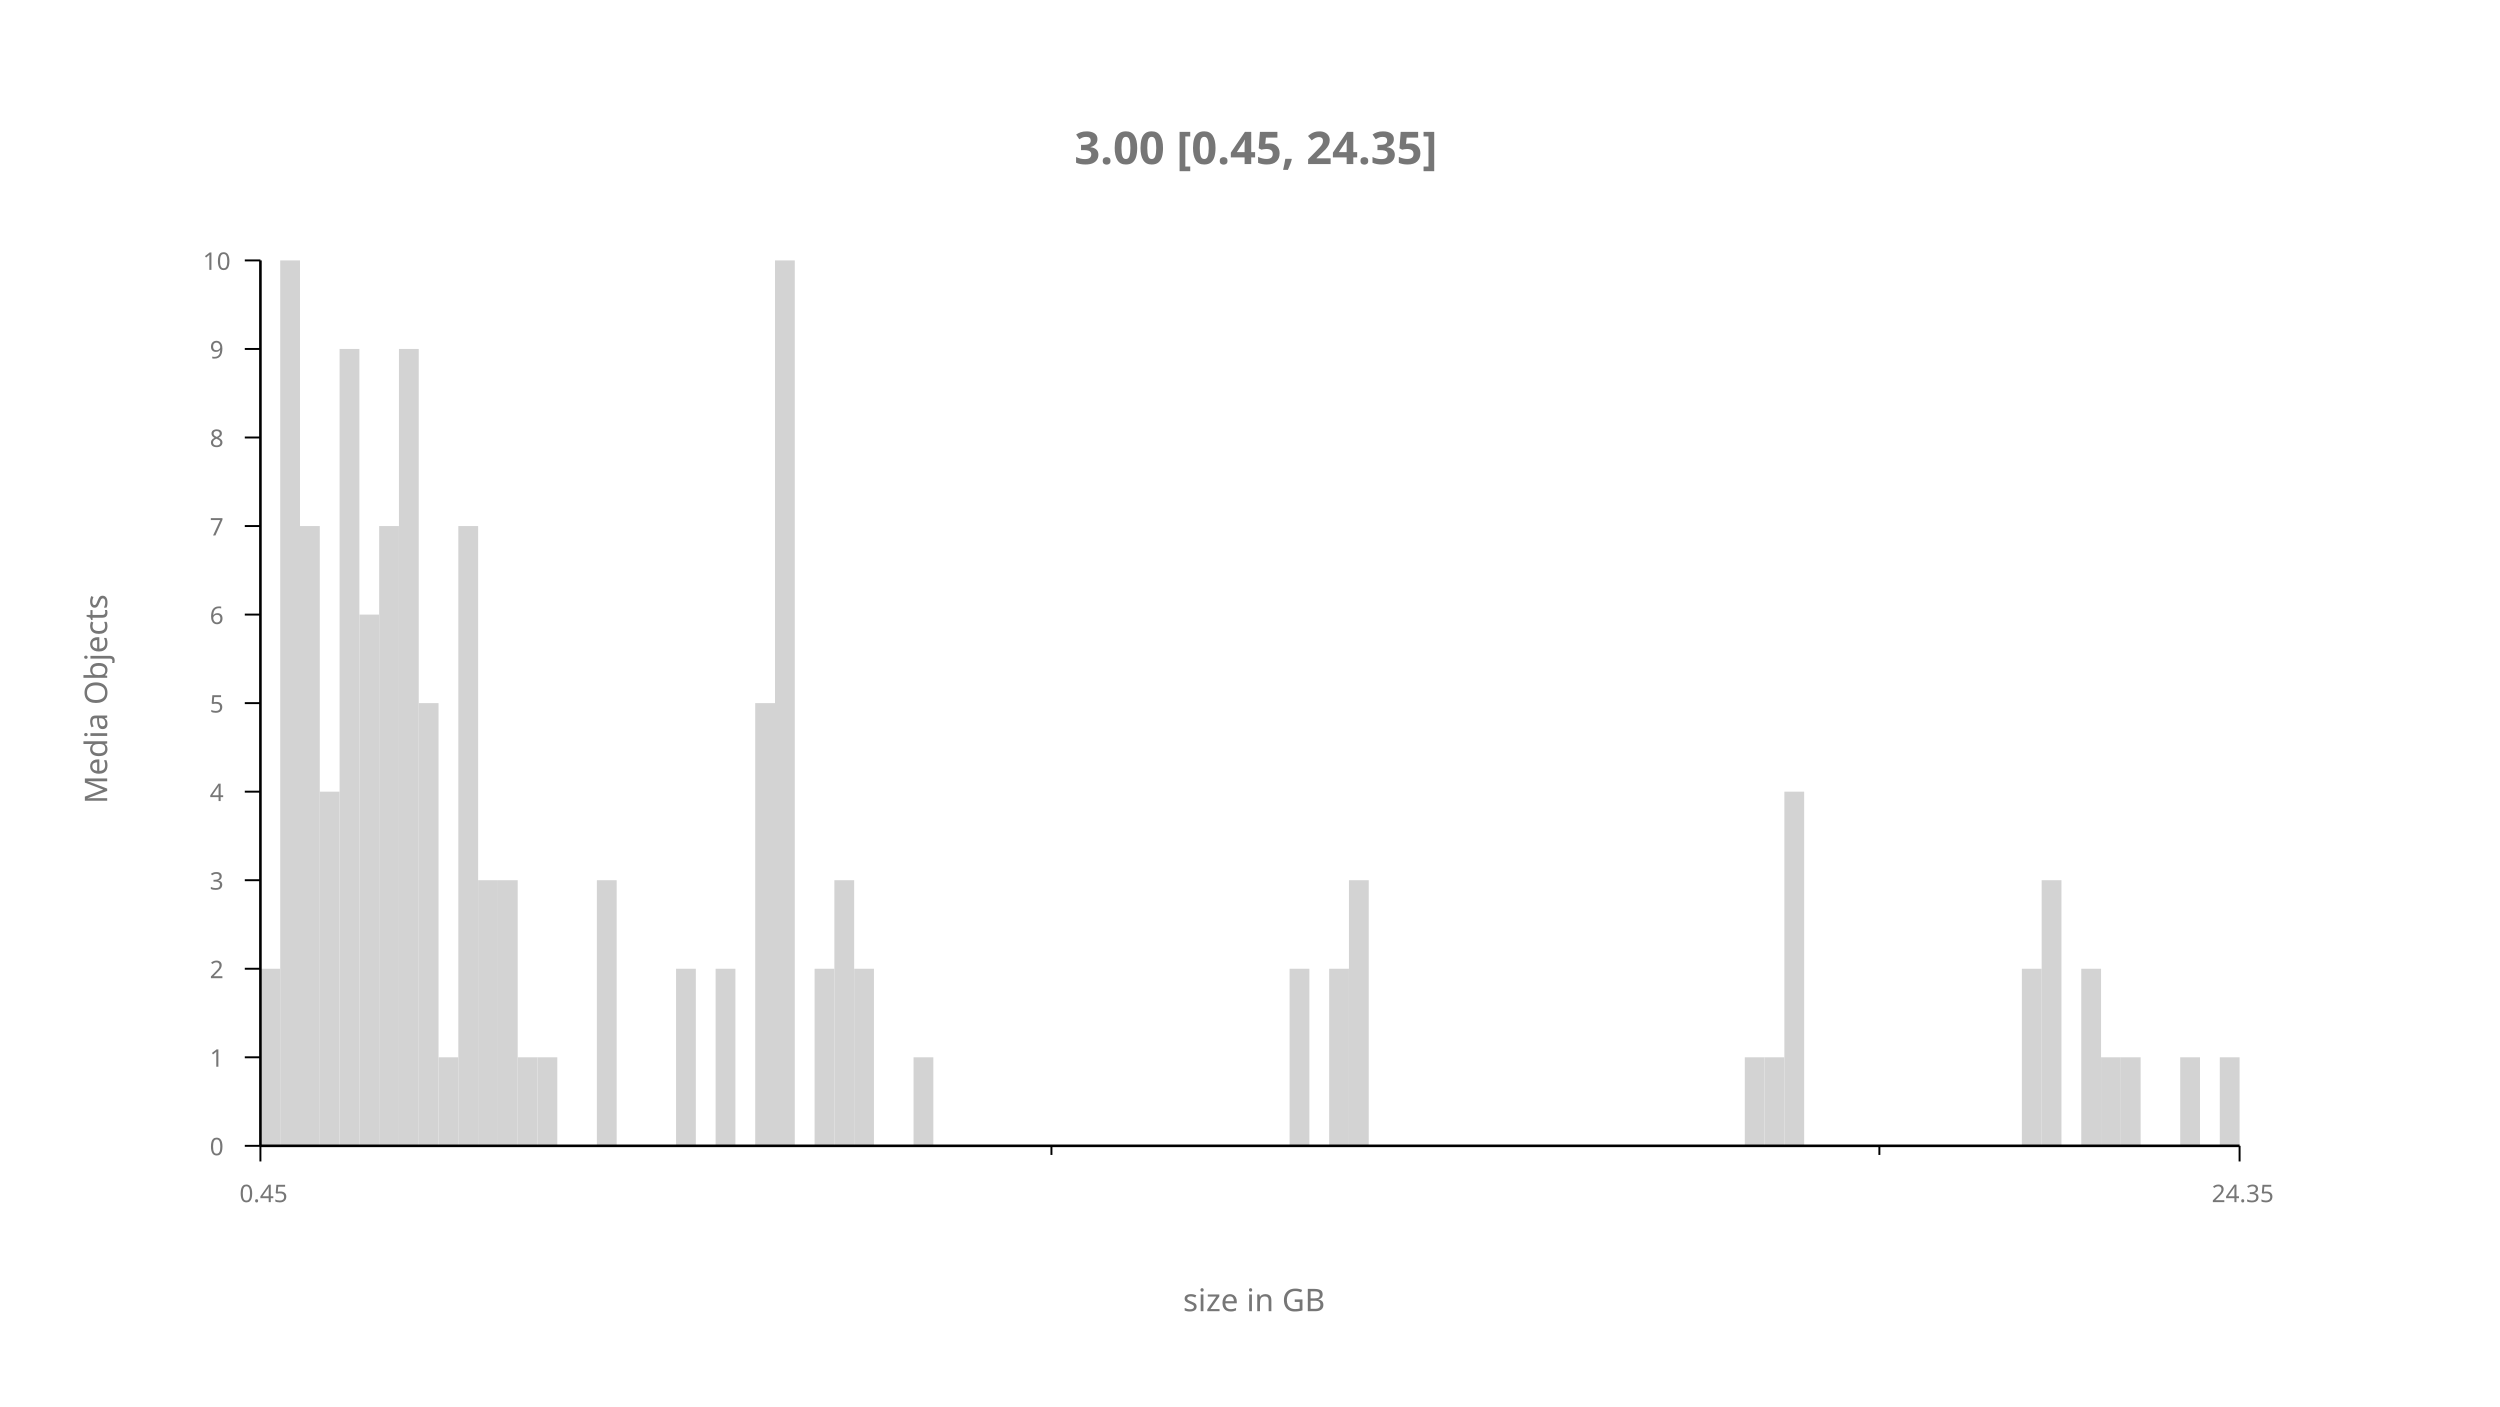
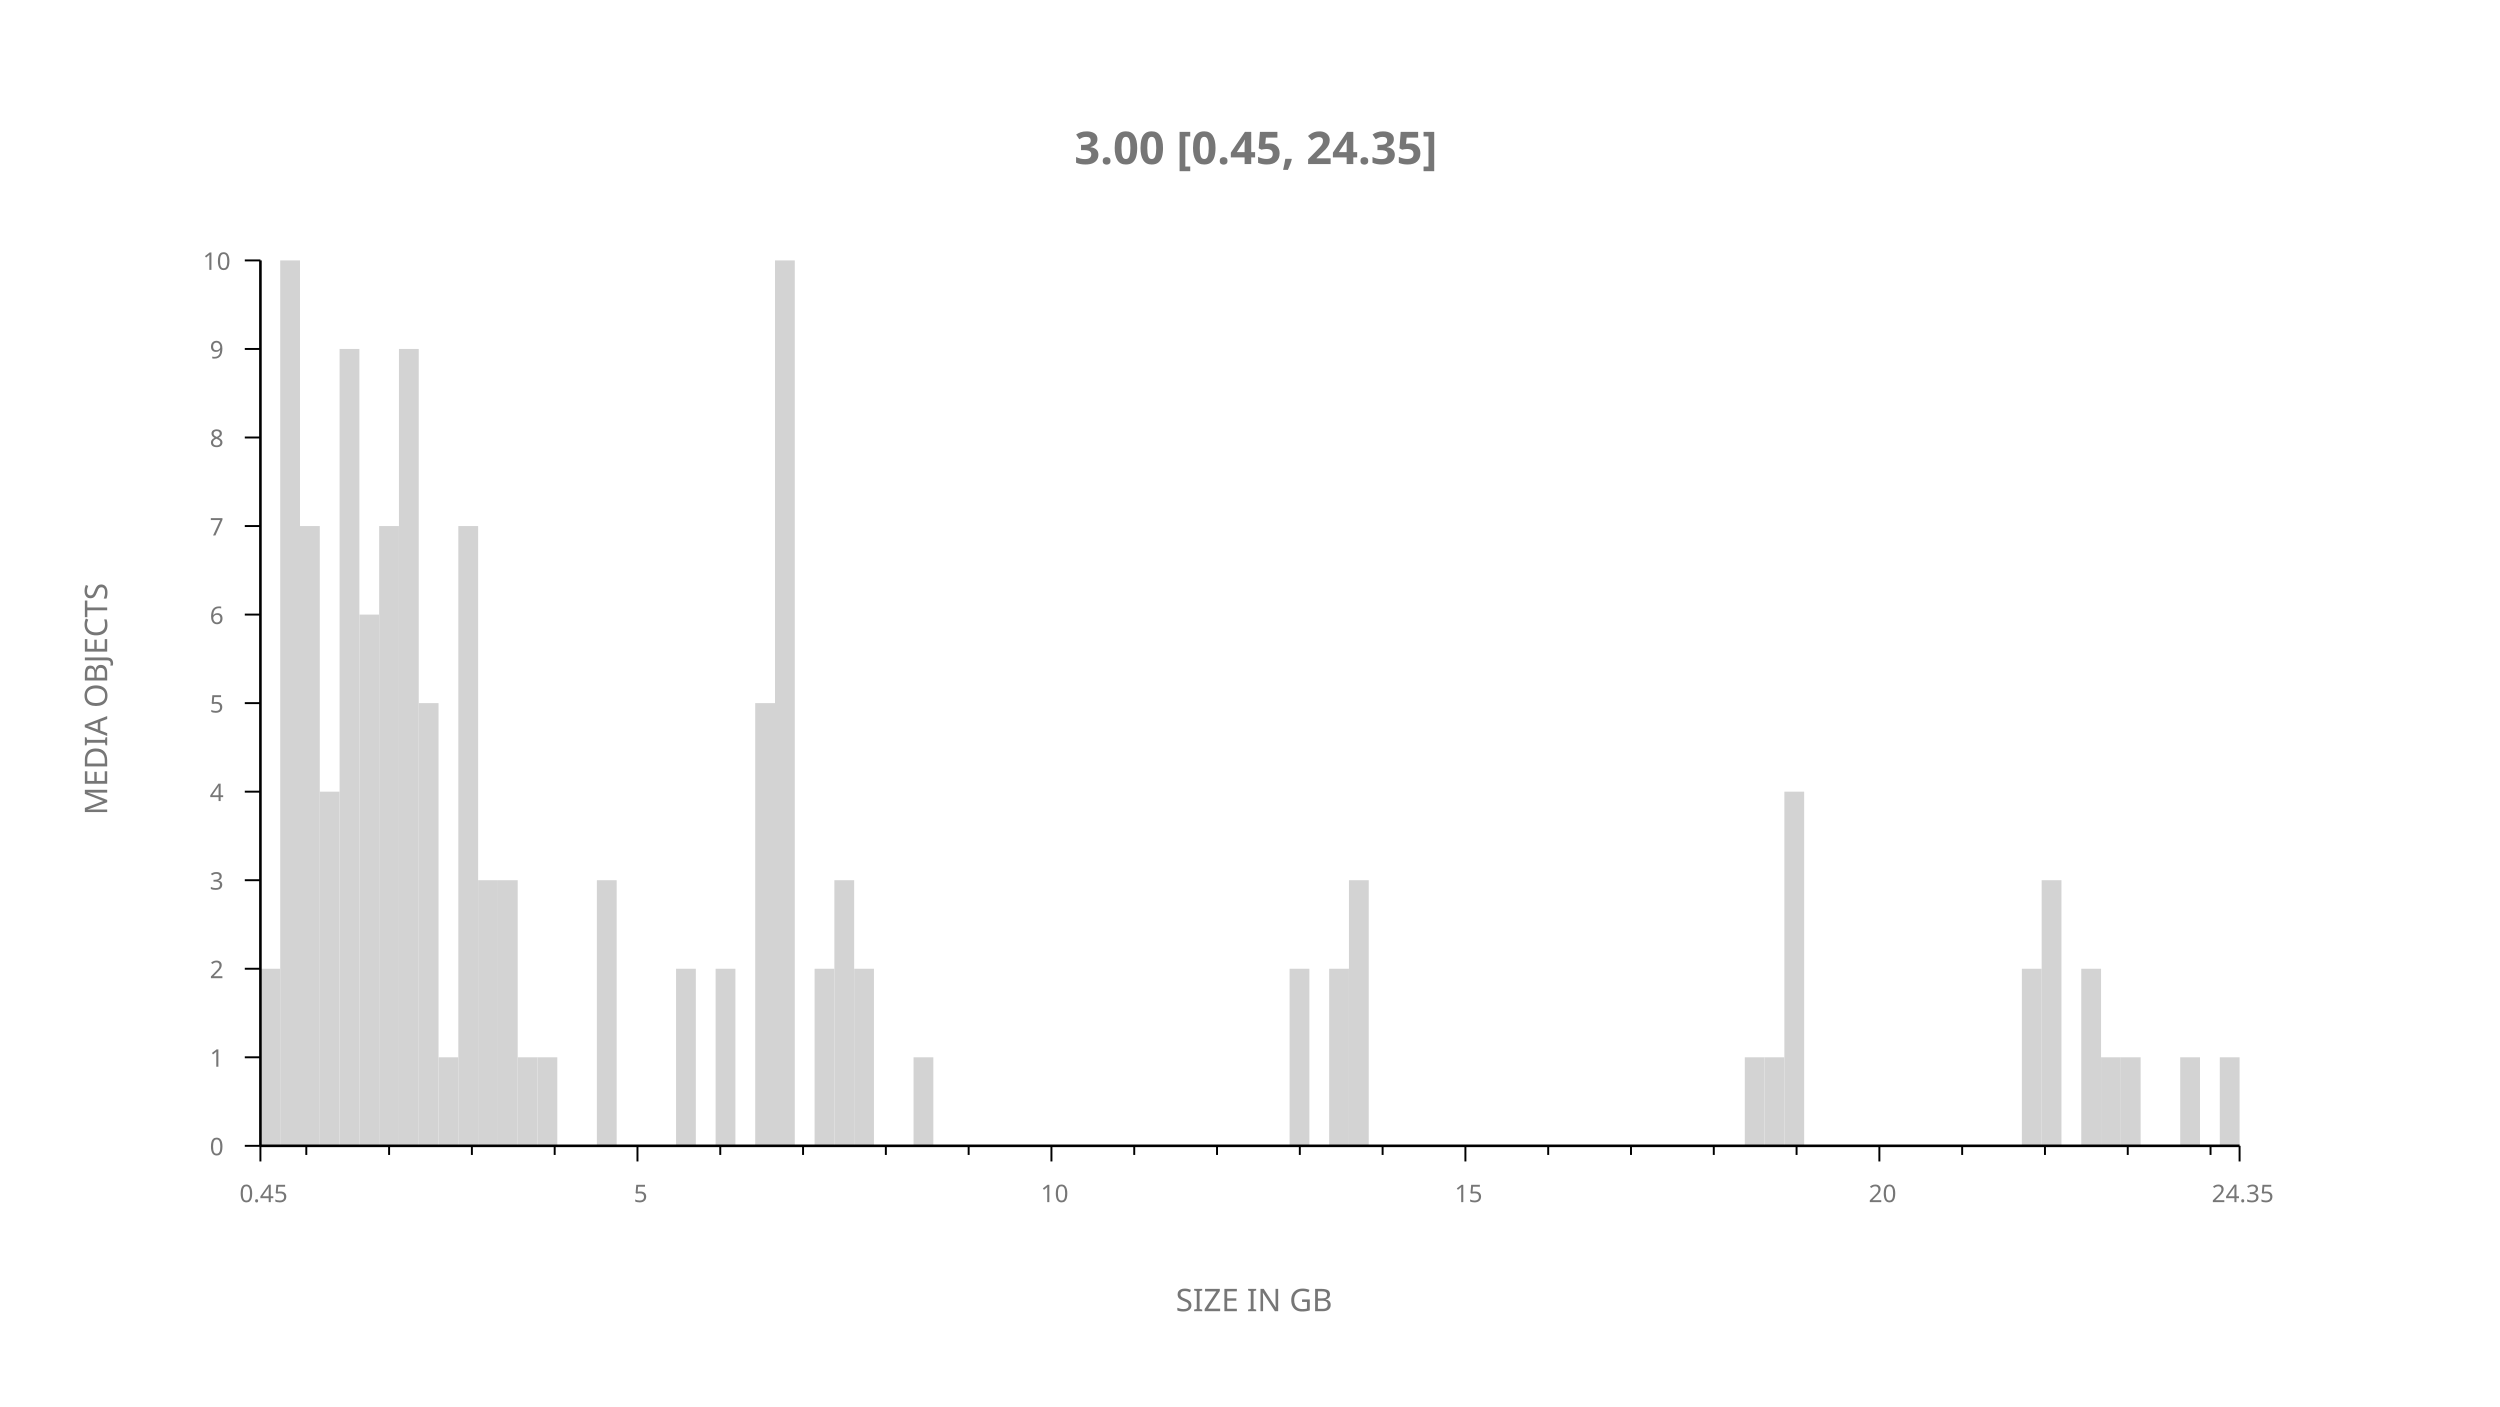
<svg xmlns="http://www.w3.org/2000/svg" xml:space="preserve" id="american-fiction-cumulative-detail-btiha-itemized-by-bytes" x="0px" y="0px" width="1920px" height="1080px" viewBox="0 0 1920 1080" enable-background="new 0 0 1920 1080" role="img">
  <text x="960" y="126" font-family="Atkinson Hyperlegible" font-size="26pt" text-anchor="middle" text-align="center" font-weight="600" font-style="normal" style="fill:rgb(118,118,118); fill-opacity:1; stroke:rgb(118,118,118); stroke-opacity:0; stroke-width:0.5"> 3.00 [0.45, 24.35]</text>
  <g id="histogram-bars">
    <rect x="200" y="744" width="15.2" height="136" style="fill:rgb(211,211,211); fill-opacity:1; stroke:rgb(211,211,211); stroke-opacity:0; stroke-width:0" />
    <rect x="215.2" y="200" width="15.2" height="680" style="fill:rgb(211,211,211); fill-opacity:1; stroke:rgb(211,211,211); stroke-opacity:0; stroke-width:0" />
    <rect x="230.4" y="404" width="15.2" height="476" style="fill:rgb(211,211,211); fill-opacity:1; stroke:rgb(211,211,211); stroke-opacity:0; stroke-width:0" />
    <rect x="245.6" y="608" width="15.2" height="272" style="fill:rgb(211,211,211); fill-opacity:1; stroke:rgb(211,211,211); stroke-opacity:0; stroke-width:0" />
    <rect x="260.8" y="268" width="15.2" height="612" style="fill:rgb(211,211,211); fill-opacity:1; stroke:rgb(211,211,211); stroke-opacity:0; stroke-width:0" />
    <rect x="276" y="472" width="15.2" height="408" style="fill:rgb(211,211,211); fill-opacity:1; stroke:rgb(211,211,211); stroke-opacity:0; stroke-width:0" />
    <rect x="291.2" y="404" width="15.2" height="476" style="fill:rgb(211,211,211); fill-opacity:1; stroke:rgb(211,211,211); stroke-opacity:0; stroke-width:0" />
    <rect x="306.4" y="268" width="15.2" height="612" style="fill:rgb(211,211,211); fill-opacity:1; stroke:rgb(211,211,211); stroke-opacity:0; stroke-width:0" />
    <rect x="321.6" y="540" width="15.2" height="340" style="fill:rgb(211,211,211); fill-opacity:1; stroke:rgb(211,211,211); stroke-opacity:0; stroke-width:0" />
    <rect x="336.8" y="812" width="15.2" height="68" style="fill:rgb(211,211,211); fill-opacity:1; stroke:rgb(211,211,211); stroke-opacity:0; stroke-width:0" />
    <rect x="352" y="404" width="15.2" height="476" style="fill:rgb(211,211,211); fill-opacity:1; stroke:rgb(211,211,211); stroke-opacity:0; stroke-width:0" />
    <rect x="367.2" y="676" width="15.2" height="204" style="fill:rgb(211,211,211); fill-opacity:1; stroke:rgb(211,211,211); stroke-opacity:0; stroke-width:0" />
    <rect x="382.4" y="676" width="15.2" height="204" style="fill:rgb(211,211,211); fill-opacity:1; stroke:rgb(211,211,211); stroke-opacity:0; stroke-width:0" />
    <rect x="397.6" y="812" width="15.2" height="68" style="fill:rgb(211,211,211); fill-opacity:1; stroke:rgb(211,211,211); stroke-opacity:0; stroke-width:0" />
    <rect x="412.8" y="812" width="15.2" height="68" style="fill:rgb(211,211,211); fill-opacity:1; stroke:rgb(211,211,211); stroke-opacity:0; stroke-width:0" />
    <rect x="458.4" y="676" width="15.2" height="204" style="fill:rgb(211,211,211); fill-opacity:1; stroke:rgb(211,211,211); stroke-opacity:0; stroke-width:0" />
    <rect x="519.2" y="744" width="15.2" height="136" style="fill:rgb(211,211,211); fill-opacity:1; stroke:rgb(211,211,211); stroke-opacity:0; stroke-width:0" />
    <rect x="549.6" y="744" width="15.2" height="136" style="fill:rgb(211,211,211); fill-opacity:1; stroke:rgb(211,211,211); stroke-opacity:0; stroke-width:0" />
    <rect x="580" y="540" width="15.2" height="340" style="fill:rgb(211,211,211); fill-opacity:1; stroke:rgb(211,211,211); stroke-opacity:0; stroke-width:0" />
    <rect x="595.2" y="200" width="15.2" height="680" style="fill:rgb(211,211,211); fill-opacity:1; stroke:rgb(211,211,211); stroke-opacity:0; stroke-width:0" />
    <rect x="625.6" y="744" width="15.2" height="136" style="fill:rgb(211,211,211); fill-opacity:1; stroke:rgb(211,211,211); stroke-opacity:0; stroke-width:0" />
    <rect x="640.8" y="676" width="15.2" height="204" style="fill:rgb(211,211,211); fill-opacity:1; stroke:rgb(211,211,211); stroke-opacity:0; stroke-width:0" />
    <rect x="656" y="744" width="15.2" height="136" style="fill:rgb(211,211,211); fill-opacity:1; stroke:rgb(211,211,211); stroke-opacity:0; stroke-width:0" />
    <rect x="701.6" y="812" width="15.2" height="68" style="fill:rgb(211,211,211); fill-opacity:1; stroke:rgb(211,211,211); stroke-opacity:0; stroke-width:0" />
    <rect x="990.4" y="744" width="15.2" height="136" style="fill:rgb(211,211,211); fill-opacity:1; stroke:rgb(211,211,211); stroke-opacity:0; stroke-width:0" />
    <rect x="1020.8" y="744" width="15.2" height="136" style="fill:rgb(211,211,211); fill-opacity:1; stroke:rgb(211,211,211); stroke-opacity:0; stroke-width:0" />
    <rect x="1036" y="676" width="15.2" height="204" style="fill:rgb(211,211,211); fill-opacity:1; stroke:rgb(211,211,211); stroke-opacity:0; stroke-width:0" />
    <rect x="1340" y="812" width="15.2" height="68" style="fill:rgb(211,211,211); fill-opacity:1; stroke:rgb(211,211,211); stroke-opacity:0; stroke-width:0" />
    <rect x="1355.2" y="812" width="15.2" height="68" style="fill:rgb(211,211,211); fill-opacity:1; stroke:rgb(211,211,211); stroke-opacity:0; stroke-width:0" />
    <rect x="1370.4" y="608" width="15.2" height="272" style="fill:rgb(211,211,211); fill-opacity:1; stroke:rgb(211,211,211); stroke-opacity:0; stroke-width:0" />
    <rect x="1552.8" y="744" width="15.2" height="136" style="fill:rgb(211,211,211); fill-opacity:1; stroke:rgb(211,211,211); stroke-opacity:0; stroke-width:0" />
    <rect x="1568" y="676" width="15.2" height="204" style="fill:rgb(211,211,211); fill-opacity:1; stroke:rgb(211,211,211); stroke-opacity:0; stroke-width:0" />
    <rect x="1598.4" y="744" width="15.2" height="136" style="fill:rgb(211,211,211); fill-opacity:1; stroke:rgb(211,211,211); stroke-opacity:0; stroke-width:0" />
    <rect x="1613.6" y="812" width="15.2" height="68" style="fill:rgb(211,211,211); fill-opacity:1; stroke:rgb(211,211,211); stroke-opacity:0; stroke-width:0" />
    <rect x="1628.8" y="812" width="15.2" height="68" style="fill:rgb(211,211,211); fill-opacity:1; stroke:rgb(211,211,211); stroke-opacity:0; stroke-width:0" />
    <rect x="1674.4" y="812" width="15.2" height="68" style="fill:rgb(211,211,211); fill-opacity:1; stroke:rgb(211,211,211); stroke-opacity:0; stroke-width:0" />
    <rect x="1704.8" y="812" width="15.2" height="68" style="fill:rgb(211,211,211); fill-opacity:1; stroke:rgb(211,211,211); stroke-opacity:0; stroke-width:0" />
  </g>
  <g id="axes-lines">
    <line x1="200" y1="880" x2="1720" y2="880" style="fill:rgb(0,0,0); fill-opacity:0; stroke:rgb(0,0,0); stroke-opacity:1; stroke-width:2" />
    <line x1="200" y1="880" x2="200" y2="200" style="fill:rgb(0,0,0); fill-opacity:0; stroke:rgb(0,0,0); stroke-opacity:1; stroke-width:2" />
-     <text x="960" y="1007" font-family="Atkinson Hyperlegible" font-size="18pt" text-anchor="middle" text-align="center" font-weight="500" font-style="normal" style="fill:rgb(118,118,118); fill-opacity:1; stroke:rgb(118,118,118); stroke-opacity:0; stroke-width:0.5"> size in GB</text>
-     <text x="73" y="540" font-family="Atkinson Hyperlegible" font-size="18pt" text-anchor="middle" text-align="center" dominant-baseline="central" font-weight="500" font-style="normal" style="fill:rgb(118,118,118); fill-opacity:1; stroke:rgb(118,118,118); stroke-opacity:0; stroke-width:0.5" transform="rotate(-90,73,540)"> Media Objects</text>
+     <text x="960" y="1007" font-family="Atkinson Hyperlegible" font-size="18pt" text-anchor="middle" text-align="center" font-weight="500" font-style="normal" style="fill:rgb(118,118,118); fill-opacity:1; stroke:rgb(118,118,118); stroke-opacity:0; stroke-width:0.5"> SIZE IN GB</text>
+     <text x="73" y="540" font-family="Atkinson Hyperlegible" font-size="18pt" text-anchor="middle" text-align="center" dominant-baseline="central" font-weight="500" font-style="normal" style="fill:rgb(118,118,118); fill-opacity:1; stroke:rgb(118,118,118); stroke-opacity:0; stroke-width:0.5" transform="rotate(-90,73,540)"> MEDIA OBJECTS</text>
  </g>
  <g id="tic-x-minor">
-     <line x1="807.506" y1="880" x2="807.506" y2="887" style="fill:rgb(0,0,0); fill-opacity:0; stroke:rgb(0,0,0); stroke-opacity:1; stroke-width:1.5" />
-     <line x1="1443.357" y1="880" x2="1443.357" y2="887" style="fill:rgb(0,0,0); fill-opacity:0; stroke:rgb(0,0,0); stroke-opacity:1; stroke-width:1.5" />
+     <line x1="235.239" y1="880" x2="235.239" y2="887" style="fill:rgb(0,0,0); fill-opacity:0; stroke:rgb(0,0,0); stroke-opacity:1; stroke-width:1.5" />
+     <line x1="298.824" y1="880" x2="298.824" y2="887" style="fill:rgb(0,0,0); fill-opacity:0; stroke:rgb(0,0,0); stroke-opacity:1; stroke-width:1.5" />
+     <line x1="362.41" y1="880" x2="362.41" y2="887" style="fill:rgb(0,0,0); fill-opacity:0; stroke:rgb(0,0,0); stroke-opacity:1; stroke-width:1.5" />
+     <line x1="425.995" y1="880" x2="425.995" y2="887" style="fill:rgb(0,0,0); fill-opacity:0; stroke:rgb(0,0,0); stroke-opacity:1; stroke-width:1.5" />
+     <line x1="553.165" y1="880" x2="553.165" y2="887" style="fill:rgb(0,0,0); fill-opacity:0; stroke:rgb(0,0,0); stroke-opacity:1; stroke-width:1.5" />
+     <line x1="616.75" y1="880" x2="616.75" y2="887" style="fill:rgb(0,0,0); fill-opacity:0; stroke:rgb(0,0,0); stroke-opacity:1; stroke-width:1.5" />
+     <line x1="680.335" y1="880" x2="680.335" y2="887" style="fill:rgb(0,0,0); fill-opacity:0; stroke:rgb(0,0,0); stroke-opacity:1; stroke-width:1.5" />
+     <line x1="743.921" y1="880" x2="743.921" y2="887" style="fill:rgb(0,0,0); fill-opacity:0; stroke:rgb(0,0,0); stroke-opacity:1; stroke-width:1.5" />
+     <line x1="871.091" y1="880" x2="871.091" y2="887" style="fill:rgb(0,0,0); fill-opacity:0; stroke:rgb(0,0,0); stroke-opacity:1; stroke-width:1.5" />
+     <line x1="934.676" y1="880" x2="934.676" y2="887" style="fill:rgb(0,0,0); fill-opacity:0; stroke:rgb(0,0,0); stroke-opacity:1; stroke-width:1.5" />
+     <line x1="998.261" y1="880" x2="998.261" y2="887" style="fill:rgb(0,0,0); fill-opacity:0; stroke:rgb(0,0,0); stroke-opacity:1; stroke-width:1.5" />
+     <line x1="1061.846" y1="880" x2="1061.846" y2="887" style="fill:rgb(0,0,0); fill-opacity:0; stroke:rgb(0,0,0); stroke-opacity:1; stroke-width:1.5" />
+     <line x1="1189.017" y1="880" x2="1189.017" y2="887" style="fill:rgb(0,0,0); fill-opacity:0; stroke:rgb(0,0,0); stroke-opacity:1; stroke-width:1.5" />
+     <line x1="1252.602" y1="880" x2="1252.602" y2="887" style="fill:rgb(0,0,0); fill-opacity:0; stroke:rgb(0,0,0); stroke-opacity:1; stroke-width:1.5" />
+     <line x1="1316.187" y1="880" x2="1316.187" y2="887" style="fill:rgb(0,0,0); fill-opacity:0; stroke:rgb(0,0,0); stroke-opacity:1; stroke-width:1.5" />
+     <line x1="1379.772" y1="880" x2="1379.772" y2="887" style="fill:rgb(0,0,0); fill-opacity:0; stroke:rgb(0,0,0); stroke-opacity:1; stroke-width:1.5" />
+     <line x1="1506.942" y1="880" x2="1506.942" y2="887" style="fill:rgb(0,0,0); fill-opacity:0; stroke:rgb(0,0,0); stroke-opacity:1; stroke-width:1.5" />
+     <line x1="1570.528" y1="880" x2="1570.528" y2="887" style="fill:rgb(0,0,0); fill-opacity:0; stroke:rgb(0,0,0); stroke-opacity:1; stroke-width:1.5" />
+     <line x1="1634.113" y1="880" x2="1634.113" y2="887" style="fill:rgb(0,0,0); fill-opacity:0; stroke:rgb(0,0,0); stroke-opacity:1; stroke-width:1.5" />
+     <line x1="1697.698" y1="880" x2="1697.698" y2="887" style="fill:rgb(0,0,0); fill-opacity:0; stroke:rgb(0,0,0); stroke-opacity:1; stroke-width:1.5" />
  </g>
  <g id="tic-x-labels">
    <line x1="200" y1="880" x2="200" y2="892" style="fill:rgb(0,0,0); fill-opacity:0; stroke:rgb(0,0,0); stroke-opacity:1; stroke-width:1.5" />
    <text x="200" y="916" font-family="Atkinson Hyperlegible" font-size="14pt" text-anchor="middle" text-align="center" dominant-baseline="central" font-weight="400" font-style="normal" style="fill:rgb(118,118,118); fill-opacity:1; stroke:rgb(118,118,118); stroke-opacity:0; stroke-width:0.5"> 0.45</text>
+     <line x1="489.58" y1="880" x2="489.58" y2="892" style="fill:rgb(0,0,0); fill-opacity:0; stroke:rgb(0,0,0); stroke-opacity:1; stroke-width:1.5" />
+     <text x="489.58" y="916" font-family="Atkinson Hyperlegible" font-size="14pt" text-anchor="middle" text-align="center" dominant-baseline="central" font-weight="400" font-style="normal" style="fill:rgb(118,118,118); fill-opacity:1; stroke:rgb(118,118,118); stroke-opacity:0; stroke-width:0.5"> 5</text>
+     <line x1="807.506" y1="880" x2="807.506" y2="892" style="fill:rgb(0,0,0); fill-opacity:0; stroke:rgb(0,0,0); stroke-opacity:1; stroke-width:1.5" />
+     <text x="807.506" y="916" font-family="Atkinson Hyperlegible" font-size="14pt" text-anchor="middle" text-align="center" dominant-baseline="central" font-weight="400" font-style="normal" style="fill:rgb(118,118,118); fill-opacity:1; stroke:rgb(118,118,118); stroke-opacity:0; stroke-width:0.5"> 10</text>
+     <line x1="1125.431" y1="880" x2="1125.431" y2="892" style="fill:rgb(0,0,0); fill-opacity:0; stroke:rgb(0,0,0); stroke-opacity:1; stroke-width:1.5" />
+     <text x="1125.431" y="916" font-family="Atkinson Hyperlegible" font-size="14pt" text-anchor="middle" text-align="center" dominant-baseline="central" font-weight="400" font-style="normal" style="fill:rgb(118,118,118); fill-opacity:1; stroke:rgb(118,118,118); stroke-opacity:0; stroke-width:0.5"> 15</text>
+     <line x1="1443.357" y1="880" x2="1443.357" y2="892" style="fill:rgb(0,0,0); fill-opacity:0; stroke:rgb(0,0,0); stroke-opacity:1; stroke-width:1.5" />
+     <text x="1443.357" y="916" font-family="Atkinson Hyperlegible" font-size="14pt" text-anchor="middle" text-align="center" dominant-baseline="central" font-weight="400" font-style="normal" style="fill:rgb(118,118,118); fill-opacity:1; stroke:rgb(118,118,118); stroke-opacity:0; stroke-width:0.5"> 20</text>
    <line x1="1720" y1="880" x2="1720" y2="892" style="fill:rgb(0,0,0); fill-opacity:0; stroke:rgb(0,0,0); stroke-opacity:1; stroke-width:1.5" />
    <text x="1720" y="916" font-family="Atkinson Hyperlegible" font-size="14pt" text-anchor="middle" text-align="center" dominant-baseline="central" font-weight="400" font-style="normal" style="fill:rgb(118,118,118); fill-opacity:1; stroke:rgb(118,118,118); stroke-opacity:0; stroke-width:0.5"> 24.35</text>
  </g>
  <g id="tic-y-labels">
    <line x1="188" y1="880" x2="200" y2="880" style="fill:rgb(0,0,0); fill-opacity:0; stroke:rgb(0,0,0); stroke-opacity:1; stroke-width:1.5" />
    <text x="164" y="880" font-family="Atkinson Hyperlegible" font-size="14pt" text-anchor="middle" text-align="center" dominant-baseline="central" font-weight="400" font-style="normal" style="fill:rgb(118,118,118); fill-opacity:1; stroke:rgb(118,118,118); stroke-opacity:0; stroke-width:0.5"> 0</text>
    <line x1="188" y1="812" x2="200" y2="812" style="fill:rgb(0,0,0); fill-opacity:0; stroke:rgb(0,0,0); stroke-opacity:1; stroke-width:1.5" />
    <text x="164" y="812" font-family="Atkinson Hyperlegible" font-size="14pt" text-anchor="middle" text-align="center" dominant-baseline="central" font-weight="400" font-style="normal" style="fill:rgb(118,118,118); fill-opacity:1; stroke:rgb(118,118,118); stroke-opacity:0; stroke-width:0.5"> 1</text>
    <line x1="188" y1="744" x2="200" y2="744" style="fill:rgb(0,0,0); fill-opacity:0; stroke:rgb(0,0,0); stroke-opacity:1; stroke-width:1.5" />
    <text x="164" y="744" font-family="Atkinson Hyperlegible" font-size="14pt" text-anchor="middle" text-align="center" dominant-baseline="central" font-weight="400" font-style="normal" style="fill:rgb(118,118,118); fill-opacity:1; stroke:rgb(118,118,118); stroke-opacity:0; stroke-width:0.5"> 2</text>
    <line x1="188" y1="676" x2="200" y2="676" style="fill:rgb(0,0,0); fill-opacity:0; stroke:rgb(0,0,0); stroke-opacity:1; stroke-width:1.5" />
    <text x="164" y="676" font-family="Atkinson Hyperlegible" font-size="14pt" text-anchor="middle" text-align="center" dominant-baseline="central" font-weight="400" font-style="normal" style="fill:rgb(118,118,118); fill-opacity:1; stroke:rgb(118,118,118); stroke-opacity:0; stroke-width:0.5"> 3</text>
    <line x1="188" y1="608" x2="200" y2="608" style="fill:rgb(0,0,0); fill-opacity:0; stroke:rgb(0,0,0); stroke-opacity:1; stroke-width:1.5" />
    <text x="164" y="608" font-family="Atkinson Hyperlegible" font-size="14pt" text-anchor="middle" text-align="center" dominant-baseline="central" font-weight="400" font-style="normal" style="fill:rgb(118,118,118); fill-opacity:1; stroke:rgb(118,118,118); stroke-opacity:0; stroke-width:0.5"> 4</text>
    <line x1="188" y1="540" x2="200" y2="540" style="fill:rgb(0,0,0); fill-opacity:0; stroke:rgb(0,0,0); stroke-opacity:1; stroke-width:1.5" />
    <text x="164" y="540" font-family="Atkinson Hyperlegible" font-size="14pt" text-anchor="middle" text-align="center" dominant-baseline="central" font-weight="400" font-style="normal" style="fill:rgb(118,118,118); fill-opacity:1; stroke:rgb(118,118,118); stroke-opacity:0; stroke-width:0.5"> 5</text>
    <line x1="188" y1="472" x2="200" y2="472" style="fill:rgb(0,0,0); fill-opacity:0; stroke:rgb(0,0,0); stroke-opacity:1; stroke-width:1.5" />
    <text x="164" y="472" font-family="Atkinson Hyperlegible" font-size="14pt" text-anchor="middle" text-align="center" dominant-baseline="central" font-weight="400" font-style="normal" style="fill:rgb(118,118,118); fill-opacity:1; stroke:rgb(118,118,118); stroke-opacity:0; stroke-width:0.5"> 6</text>
    <line x1="188" y1="404" x2="200" y2="404" style="fill:rgb(0,0,0); fill-opacity:0; stroke:rgb(0,0,0); stroke-opacity:1; stroke-width:1.5" />
    <text x="164" y="404" font-family="Atkinson Hyperlegible" font-size="14pt" text-anchor="middle" text-align="center" dominant-baseline="central" font-weight="400" font-style="normal" style="fill:rgb(118,118,118); fill-opacity:1; stroke:rgb(118,118,118); stroke-opacity:0; stroke-width:0.5"> 7</text>
    <line x1="188" y1="336" x2="200" y2="336" style="fill:rgb(0,0,0); fill-opacity:0; stroke:rgb(0,0,0); stroke-opacity:1; stroke-width:1.5" />
    <text x="164" y="336" font-family="Atkinson Hyperlegible" font-size="14pt" text-anchor="middle" text-align="center" dominant-baseline="central" font-weight="400" font-style="normal" style="fill:rgb(118,118,118); fill-opacity:1; stroke:rgb(118,118,118); stroke-opacity:0; stroke-width:0.5"> 8</text>
    <line x1="188" y1="268" x2="200" y2="268" style="fill:rgb(0,0,0); fill-opacity:0; stroke:rgb(0,0,0); stroke-opacity:1; stroke-width:1.5" />
    <text x="164" y="268" font-family="Atkinson Hyperlegible" font-size="14pt" text-anchor="middle" text-align="center" dominant-baseline="central" font-weight="400" font-style="normal" style="fill:rgb(118,118,118); fill-opacity:1; stroke:rgb(118,118,118); stroke-opacity:0; stroke-width:0.5"> 9</text>
    <line x1="188" y1="200" x2="200" y2="200" style="fill:rgb(0,0,0); fill-opacity:0; stroke:rgb(0,0,0); stroke-opacity:1; stroke-width:1.5" />
    <text x="164" y="200" font-family="Atkinson Hyperlegible" font-size="14pt" text-anchor="middle" text-align="center" dominant-baseline="central" font-weight="400" font-style="normal" style="fill:rgb(118,118,118); fill-opacity:1; stroke:rgb(118,118,118); stroke-opacity:0; stroke-width:0.5"> 10</text>
  </g>
</svg>
